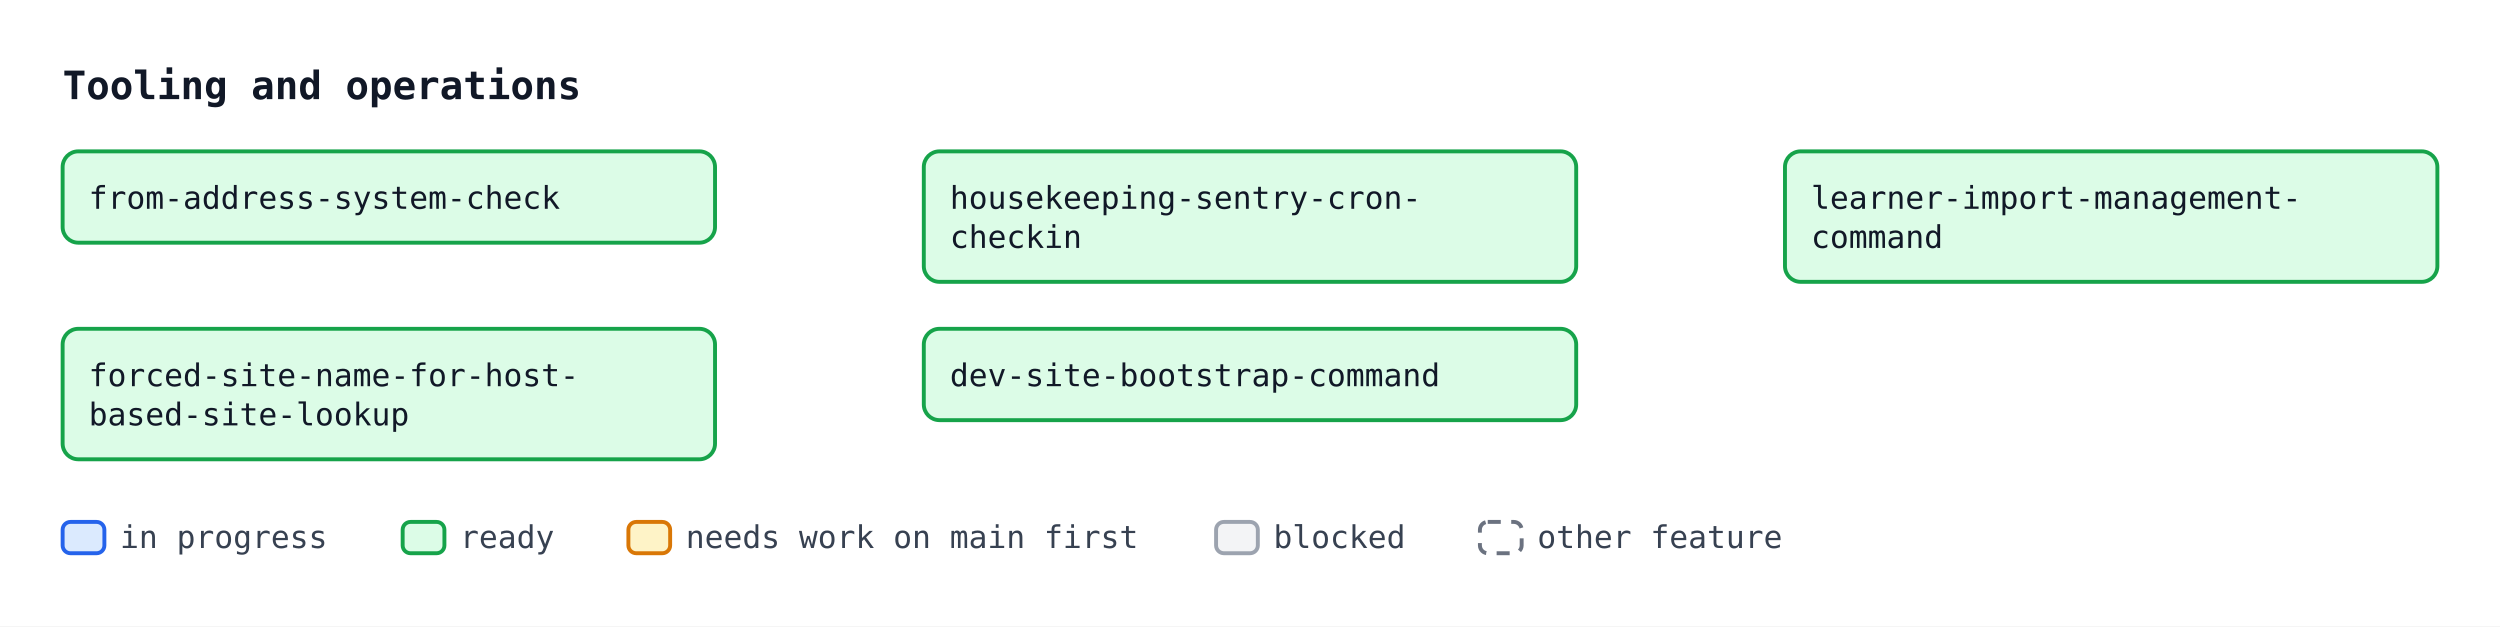
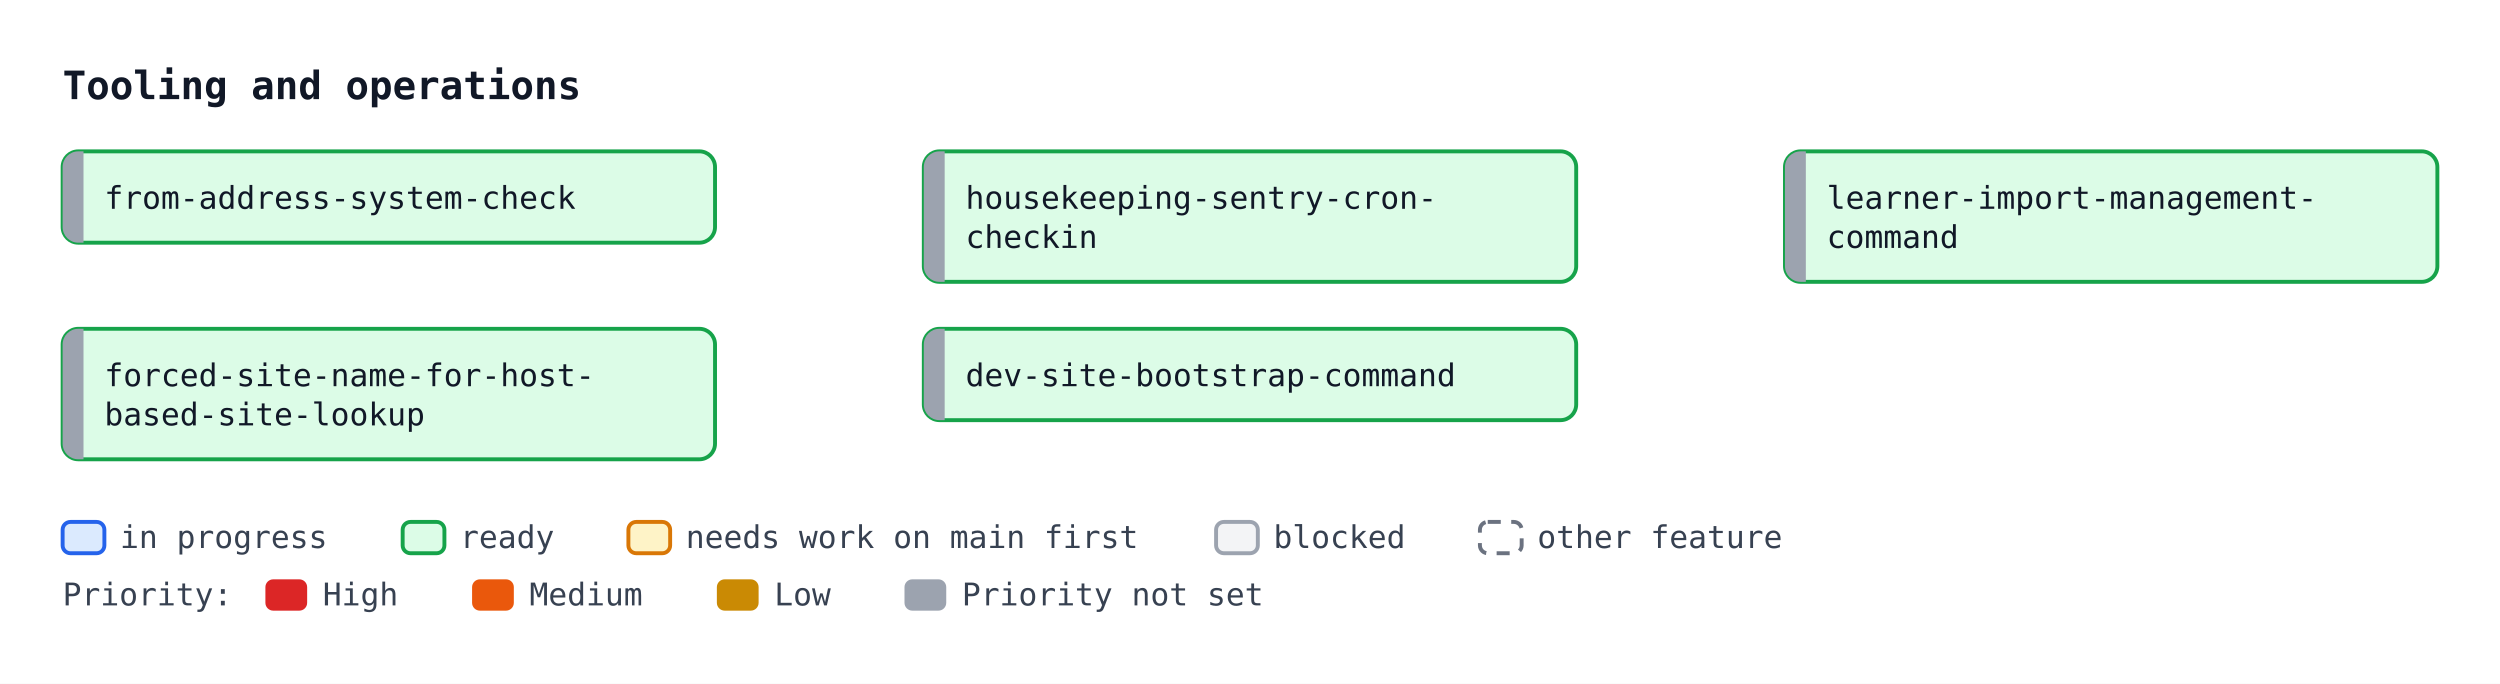
- <svg xmlns="http://www.w3.org/2000/svg" width="958" height="240" viewBox="0 0 958 240" font-family="ui-monospace, SFMono-Regular, Menlo, Consolas, monospace" font-size="12">
+ <svg xmlns="http://www.w3.org/2000/svg" width="958" height="262" viewBox="0 0 958 262" font-family="ui-monospace, SFMono-Regular, Menlo, Consolas, monospace" font-size="12">
  <defs>
    <marker id="arrow" viewBox="0 0 10 10" refX="10" refY="5" markerWidth="7" markerHeight="7" orient="auto-start-reverse">
      <path d="M0,0 L10,5 L0,10 z" fill="#4b5563" />
    </marker>
  </defs>
-   <rect width="958" height="240" fill="#ffffff" />
+   <rect width="958" height="262" fill="#ffffff" />
  <text x="24" y="38" font-size="15" font-weight="bold" fill="#111827">Tooling and operations</text>
  <rect x="24.0" y="58.0" width="250" height="35" rx="6" fill="#dcfce7" stroke="#16a34a" stroke-width="1.5" />
-   <text x="34.0" y="80.0" fill="#111827">from-address-system-check</text>
+   <path d="M32.0,58.0 H30.0 A6,6 0 0 0 24.0,64.0 V87.0 A6,6 0 0 0 30.0,93.0 H32.0 Z" fill="#9ca3af" />
+   <text x="40.0" y="80.0" fill="#111827">from-address-system-check</text>
  <rect x="354.0" y="58.0" width="250" height="50" rx="6" fill="#dcfce7" stroke="#16a34a" stroke-width="1.5" />
-   <text x="364.0" y="80.0" fill="#111827">housekeeping-sentry-cron-</text>
-   <text x="364.0" y="95.0" fill="#111827">checkin</text>
+   <path d="M362.0,58.0 H360.0 A6,6 0 0 0 354.0,64.0 V102.0 A6,6 0 0 0 360.0,108.0 H362.0 Z" fill="#9ca3af" />
+   <text x="370.0" y="80.0" fill="#111827">housekeeping-sentry-cron-</text>
+   <text x="370.0" y="95.0" fill="#111827">checkin</text>
  <rect x="684.0" y="58.0" width="250" height="50" rx="6" fill="#dcfce7" stroke="#16a34a" stroke-width="1.5" />
-   <text x="694.0" y="80.0" fill="#111827">learner-import-management-</text>
-   <text x="694.0" y="95.0" fill="#111827">command</text>
+   <path d="M692.0,58.0 H690.0 A6,6 0 0 0 684.0,64.0 V102.0 A6,6 0 0 0 690.0,108.0 H692.0 Z" fill="#9ca3af" />
+   <text x="700.0" y="80.0" fill="#111827">learner-import-management-</text>
+   <text x="700.0" y="95.0" fill="#111827">command</text>
  <rect x="24.0" y="126.0" width="250" height="50" rx="6" fill="#dcfce7" stroke="#16a34a" stroke-width="1.5" />
-   <text x="34.0" y="148.0" fill="#111827">forced-site-name-for-host-</text>
-   <text x="34.0" y="163.0" fill="#111827">based-site-lookup</text>
+   <path d="M32.0,126.0 H30.0 A6,6 0 0 0 24.0,132.0 V170.0 A6,6 0 0 0 30.0,176.0 H32.0 Z" fill="#9ca3af" />
+   <text x="40.0" y="148.0" fill="#111827">forced-site-name-for-host-</text>
+   <text x="40.0" y="163.0" fill="#111827">based-site-lookup</text>
  <rect x="354.0" y="126.0" width="250" height="35" rx="6" fill="#dcfce7" stroke="#16a34a" stroke-width="1.5" />
-   <text x="364.0" y="148.0" fill="#111827">dev-site-bootstrap-command</text>
+   <path d="M362.0,126.0 H360.0 A6,6 0 0 0 354.0,132.0 V155.0 A6,6 0 0 0 360.0,161.0 H362.0 Z" fill="#9ca3af" />
+   <text x="370.0" y="148.0" fill="#111827">dev-site-bootstrap-command</text>
  <rect x="24.0" y="200" width="16" height="12" rx="3" fill="#dbeafe" stroke="#2563eb" stroke-width="1.5" />
  <text x="46.0" y="210" fill="#374151">in progress</text>
  <rect x="154.3" y="200" width="16" height="12" rx="3" fill="#dcfce7" stroke="#16a34a" stroke-width="1.5" />
  <text x="176.3" y="210" fill="#374151">ready</text>
  <rect x="240.8" y="200" width="16" height="12" rx="3" fill="#fef3c7" stroke="#d97706" stroke-width="1.5" />
  <text x="262.8" y="210" fill="#374151">needs work on main first</text>
  <rect x="466.0" y="200" width="16" height="12" rx="3" fill="#f3f4f6" stroke="#9ca3af" stroke-width="1.5" />
  <text x="488.0" y="210" fill="#374151">blocked</text>
  <rect x="567.1" y="200" width="16" height="12" rx="3" fill="#ffffff" stroke="#6b7280" stroke-width="1.5" stroke-dasharray="5 4" />
  <text x="589.1" y="210" fill="#374151">other feature</text>
+   <text x="24" y="232" fill="#374151">Priority:</text>
+   <rect x="101.7" y="222" width="16" height="12" rx="3" fill="#dc2626" />
+   <text x="123.7" y="232" fill="#374151">High</text>
+   <rect x="180.9" y="222" width="16" height="12" rx="3" fill="#ea580c" />
+   <text x="202.9" y="232" fill="#374151">Medium</text>
+   <rect x="274.7" y="222" width="16" height="12" rx="3" fill="#ca8a04" />
+   <text x="296.7" y="232" fill="#374151">Low</text>
+   <rect x="346.6" y="222" width="16" height="12" rx="3" fill="#9ca3af" />
+   <text x="368.6" y="232" fill="#374151">Priority not set</text>
</svg>
